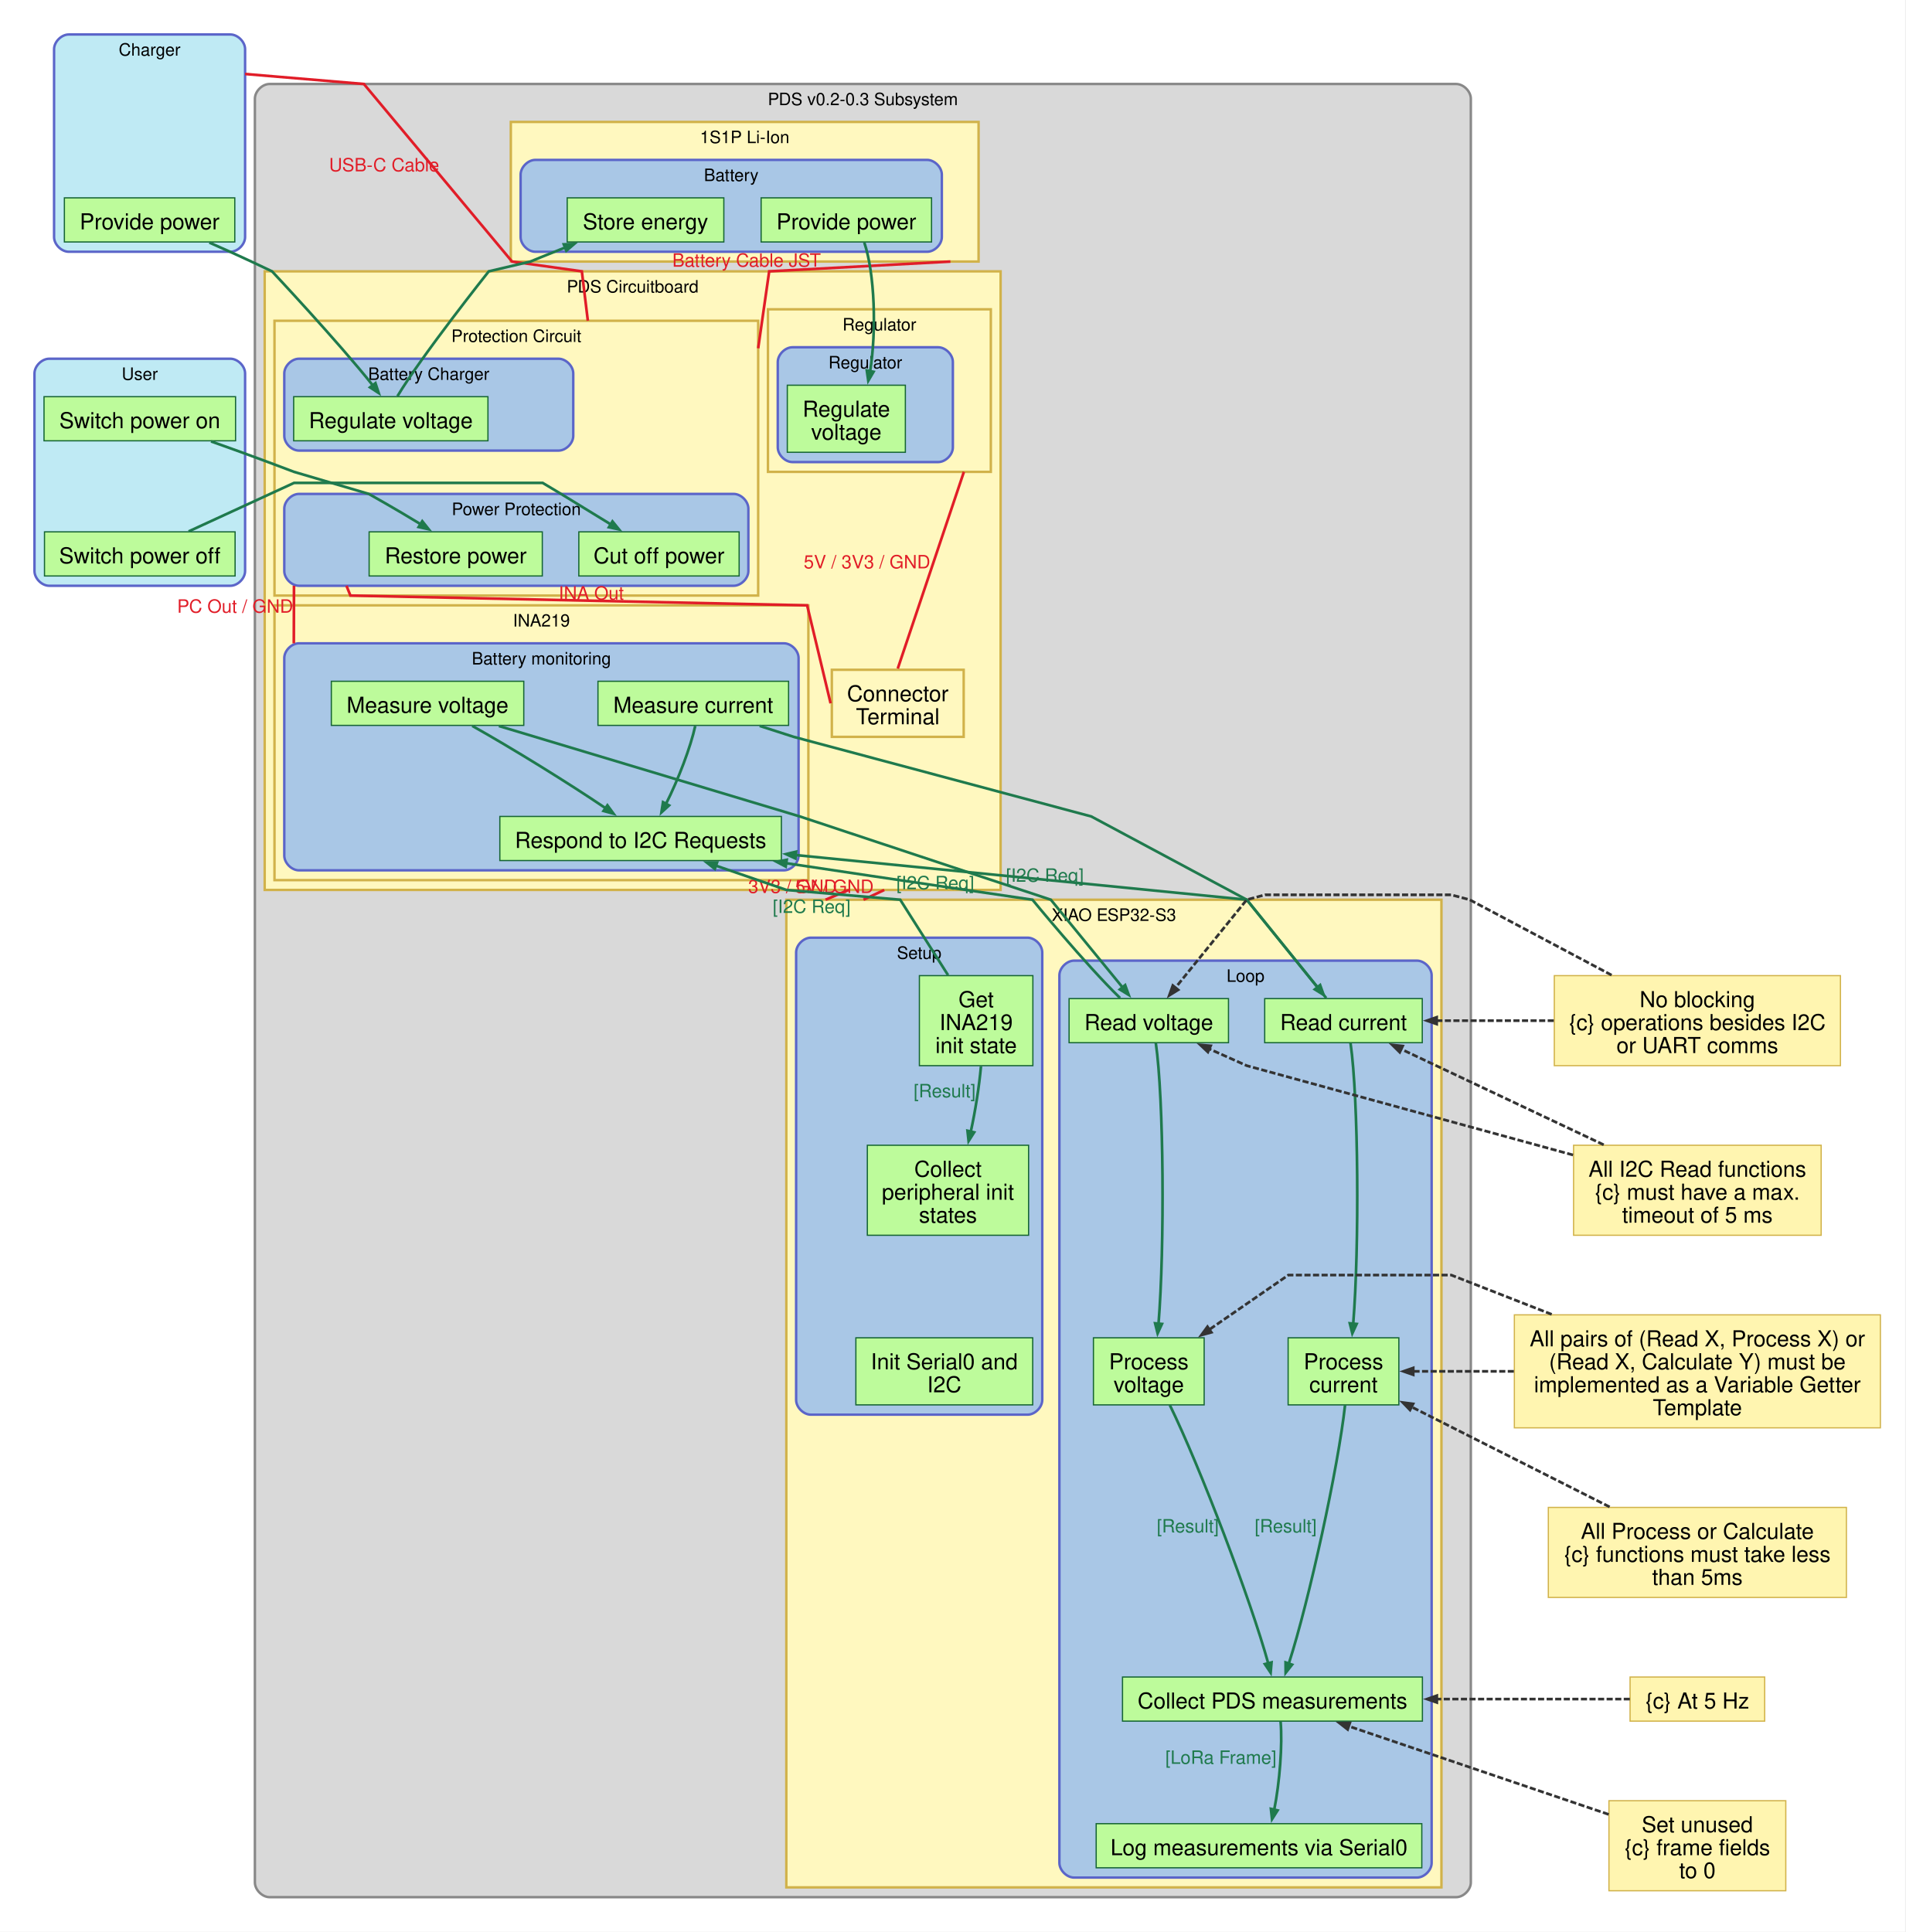
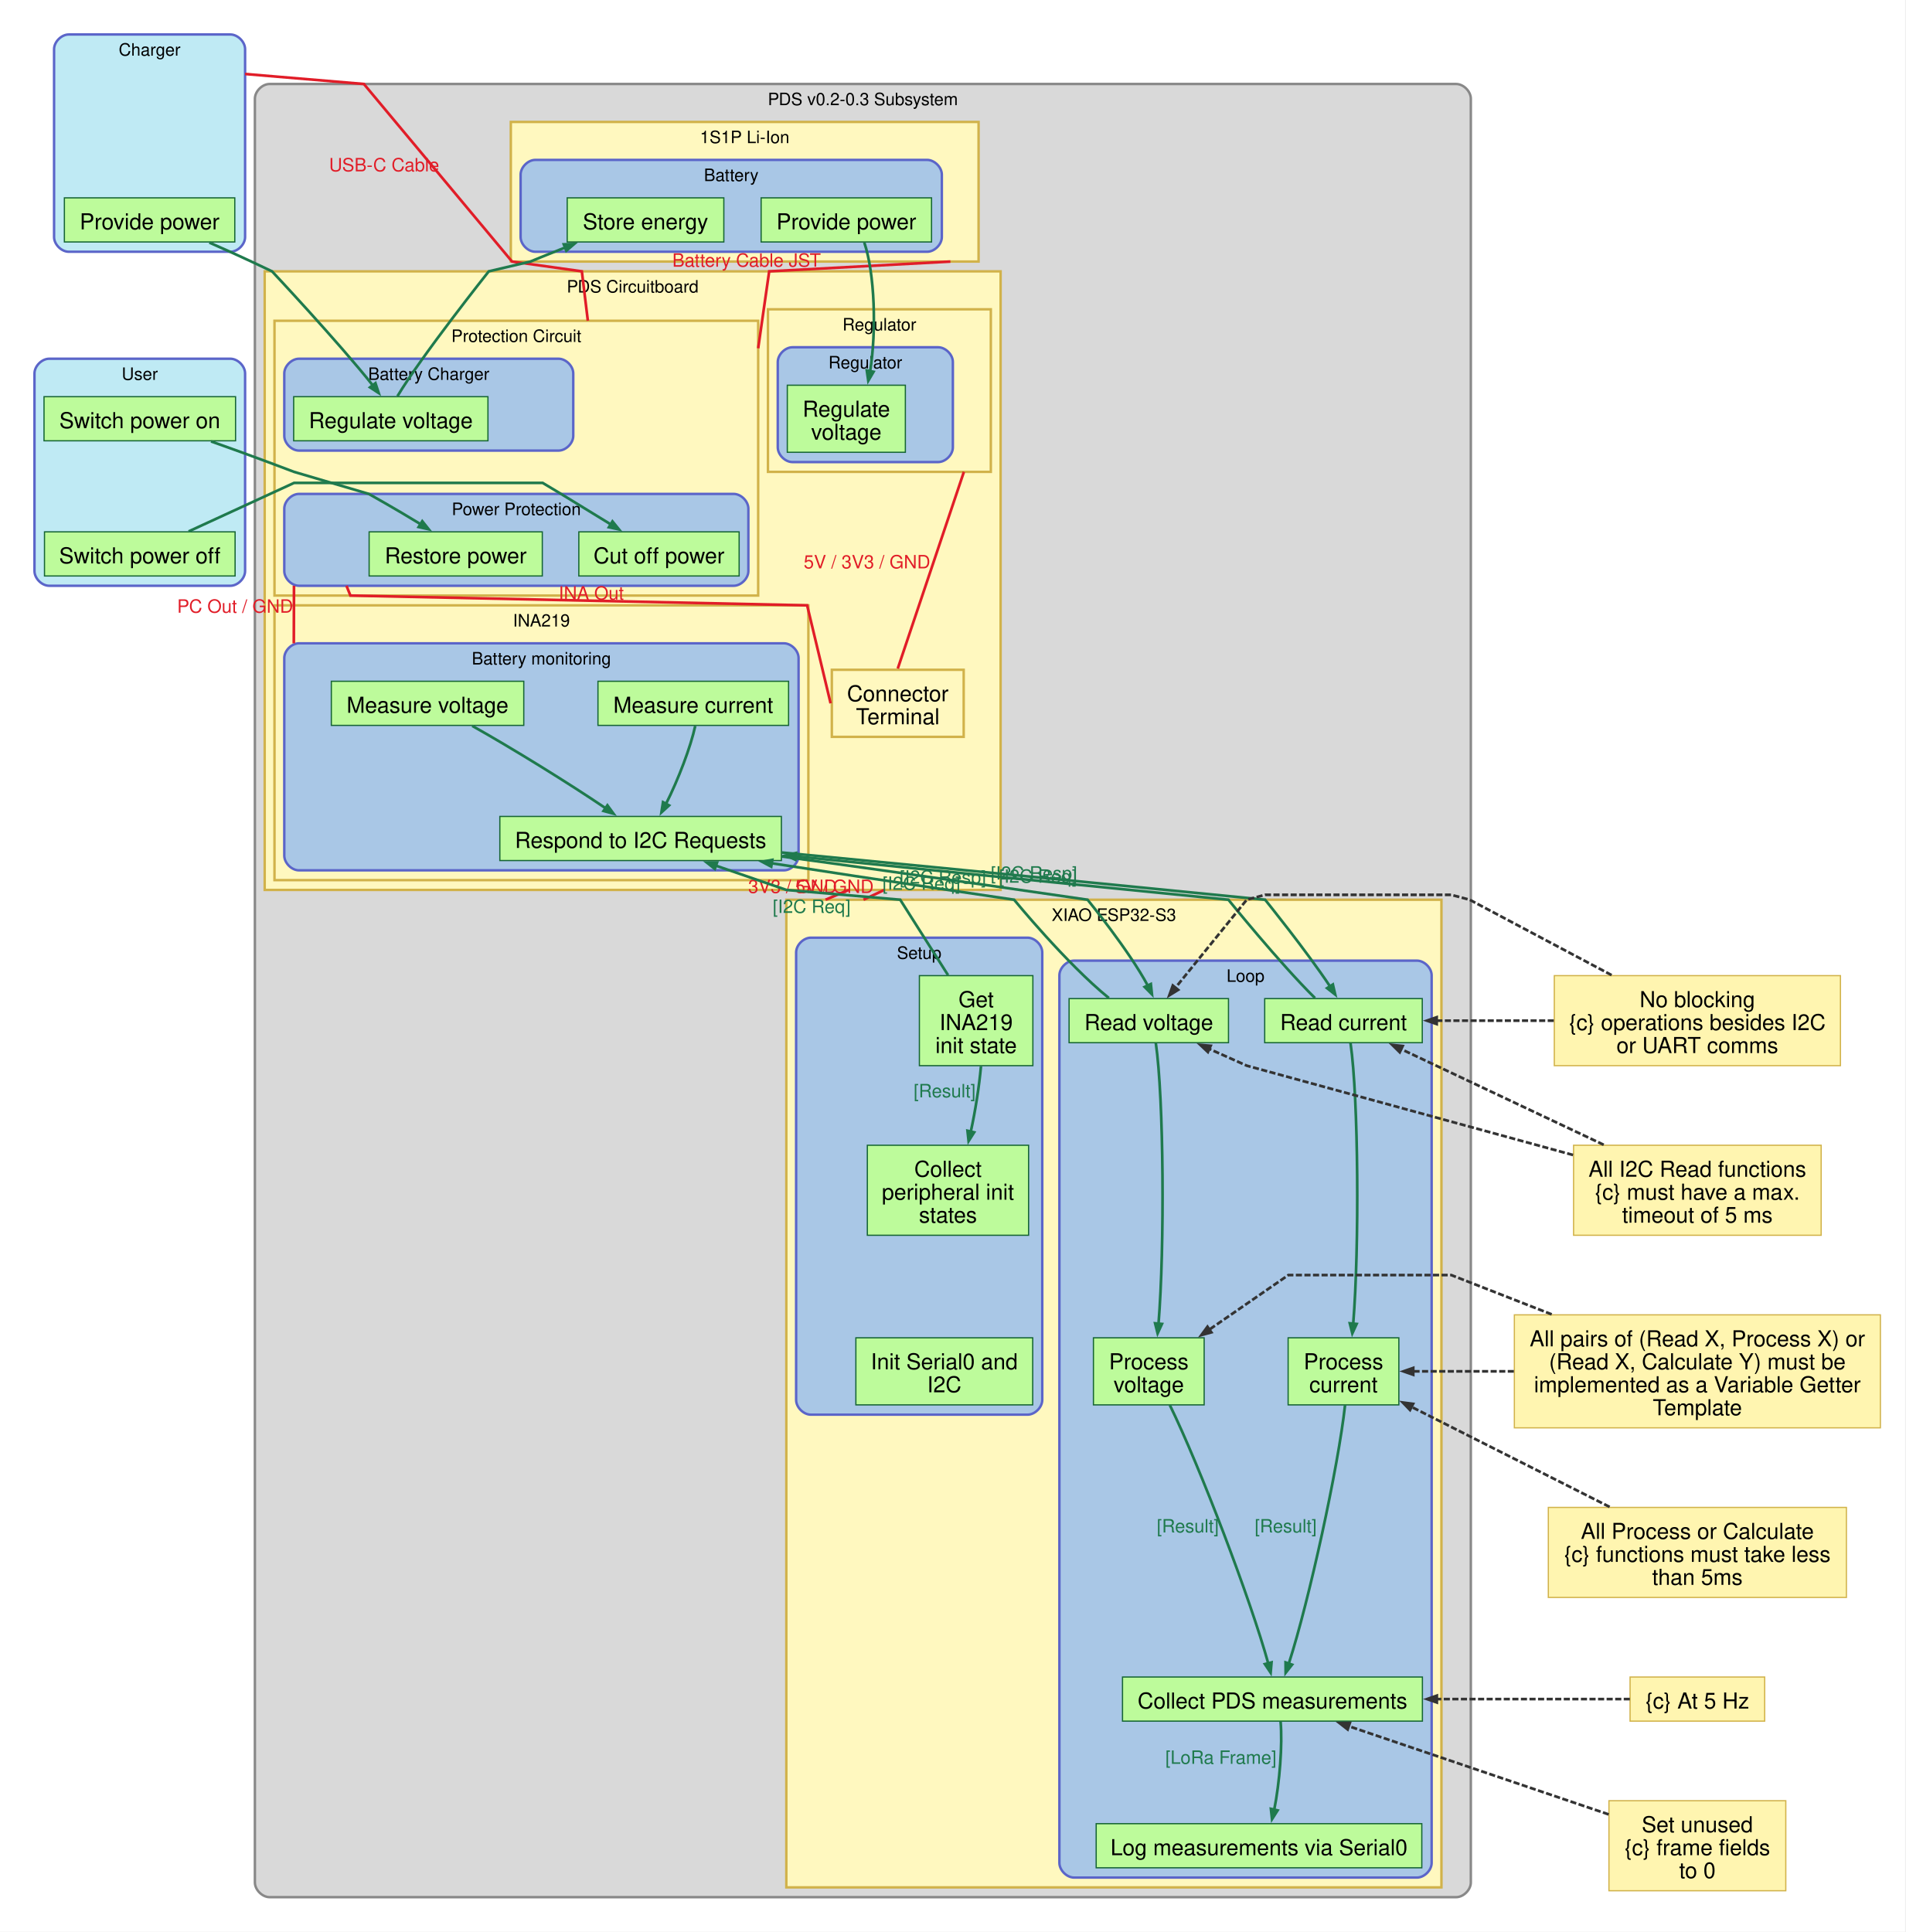
<svg xmlns="http://www.w3.org/2000/svg" width="1556pt" height="1578pt" viewBox="0.00 0.00 1556.00 1578.00">
  <g id="graph0" class="graph" transform="scale(1 1) rotate(0) translate(20.16 1557.55)">
    <polygon fill="white" stroke="none" points="-20.16,20.16 -20.16,-1557.55 1535.62,-1557.55 1535.62,20.16 -20.16,20.16" />
    <g id="clust1" class="cluster">
      <path fill="#bfeaf4" stroke="#5b65c9" stroke-width="2" d="M36,-1351.92C36,-1351.92 168,-1351.92 168,-1351.92 174,-1351.92 180,-1357.92 180,-1363.92 180,-1363.92 180,-1517.39 180,-1517.39 180,-1523.39 174,-1529.39 168,-1529.39 168,-1529.39 36,-1529.39 36,-1529.39 30,-1529.39 24,-1523.39 24,-1517.39 24,-1517.39 24,-1363.92 24,-1363.92 24,-1357.92 30,-1351.92 36,-1351.92" />
      <text xml:space="preserve" text-anchor="middle" x="102" y="-1512.09" font-family="Helvetica,sans-Serif" font-size="14.00">Charger</text>
    </g>
    <g id="clust2" class="cluster">
      <path fill="#bfeaf4" stroke="#5b65c9" stroke-width="2" d="M20,-1079.11C20,-1079.11 168,-1079.11 168,-1079.11 174,-1079.11 180,-1085.11 180,-1091.11 180,-1091.11 180,-1252.55 180,-1252.55 180,-1258.55 174,-1264.55 168,-1264.55 168,-1264.55 20,-1264.55 20,-1264.55 14,-1264.55 8,-1258.55 8,-1252.55 8,-1252.55 8,-1091.11 8,-1091.11 8,-1085.11 14,-1079.11 20,-1079.11" />
      <text xml:space="preserve" text-anchor="middle" x="94" y="-1247.25" font-family="Helvetica,sans-Serif" font-size="14.00">User</text>
    </g>
    <g id="clust3" class="cluster">
      <path fill="#d9d9d9" stroke="#888888" stroke-width="2" d="M200,-8C200,-8 1169,-8 1169,-8 1175,-8 1181,-14 1181,-20 1181,-20 1181,-1476.95 1181,-1476.95 1181,-1482.95 1175,-1488.95 1169,-1488.95 1169,-1488.95 200,-1488.95 200,-1488.95 194,-1488.95 188,-1482.95 188,-1476.95 188,-1476.95 188,-20 188,-20 188,-14 194,-8 200,-8" />
      <text xml:space="preserve" text-anchor="middle" x="684.5" y="-1471.65" font-family="Helvetica,sans-Serif" font-size="14.00">PDS v0.2-0.3 Subsystem</text>
    </g>
    <g id="clust4" class="cluster">
      <polygon fill="#fff8bf" stroke="#d1b24a" stroke-width="2" points="397,-1343.92 397,-1457.95 779,-1457.95 779,-1343.92 397,-1343.92" />
      <text xml:space="preserve" text-anchor="middle" x="588" y="-1440.65" font-family="Helvetica,sans-Serif" font-size="14.00">1S1P Li-Ion</text>
    </g>
    <g id="clust5" class="cluster">
      <path fill="#a9c7e6" stroke="#5b65c9" stroke-width="2" d="M417,-1351.92C417,-1351.92 737,-1351.92 737,-1351.92 743,-1351.92 749,-1357.92 749,-1363.92 749,-1363.92 749,-1414.95 749,-1414.95 749,-1420.95 743,-1426.95 737,-1426.95 737,-1426.95 417,-1426.95 417,-1426.95 411,-1426.95 405,-1420.95 405,-1414.95 405,-1414.95 405,-1363.92 405,-1363.92 405,-1357.92 411,-1351.92 417,-1351.92" />
      <text xml:space="preserve" text-anchor="middle" x="577" y="-1409.65" font-family="Helvetica,sans-Serif" font-size="14.00">Battery</text>
    </g>
    <g id="clust6" class="cluster">
      <polygon fill="#fff8bf" stroke="#d1b24a" stroke-width="2" points="196,-830.68 196,-1335.92 797,-1335.92 797,-830.68 196,-830.68" />
      <text xml:space="preserve" text-anchor="middle" x="496.5" y="-1318.62" font-family="Helvetica,sans-Serif" font-size="14.00">PDS Circuitboard</text>
    </g>
    <g id="clust7" class="cluster">
      <polygon fill="#fff8bf" stroke="#d1b24a" stroke-width="2" points="204,-1071.11 204,-1295.55 599,-1295.55 599,-1071.11 204,-1071.11" />
      <text xml:space="preserve" text-anchor="middle" x="401.5" y="-1278.25" font-family="Helvetica,sans-Serif" font-size="14.00">Protection Circuit</text>
    </g>
    <g id="clust8" class="cluster">
      <path fill="#a9c7e6" stroke="#5b65c9" stroke-width="2" d="M224,-1189.52C224,-1189.52 436,-1189.52 436,-1189.52 442,-1189.52 448,-1195.52 448,-1201.52 448,-1201.52 448,-1252.55 448,-1252.55 448,-1258.55 442,-1264.55 436,-1264.55 436,-1264.55 224,-1264.55 224,-1264.55 218,-1264.55 212,-1258.55 212,-1252.55 212,-1252.55 212,-1201.52 212,-1201.52 212,-1195.52 218,-1189.52 224,-1189.52" />
      <text xml:space="preserve" text-anchor="middle" x="330" y="-1247.25" font-family="Helvetica,sans-Serif" font-size="14.00">Battery Charger</text>
    </g>
    <g id="clust9" class="cluster">
      <path fill="#a9c7e6" stroke="#5b65c9" stroke-width="2" d="M224,-1079.11C224,-1079.11 579,-1079.11 579,-1079.11 585,-1079.11 591,-1085.11 591,-1091.11 591,-1091.11 591,-1142.14 591,-1142.14 591,-1148.14 585,-1154.14 579,-1154.14 579,-1154.14 224,-1154.14 224,-1154.14 218,-1154.14 212,-1148.14 212,-1142.14 212,-1142.14 212,-1091.11 212,-1091.11 212,-1085.11 218,-1079.11 224,-1079.11" />
      <text xml:space="preserve" text-anchor="middle" x="401.5" y="-1136.85" font-family="Helvetica,sans-Serif" font-size="14.00">Power Protection</text>
    </g>
    <g id="clust10" class="cluster">
      <polygon fill="#fff8bf" stroke="#d1b24a" stroke-width="2" points="607,-1172.14 607,-1304.92 789,-1304.92 789,-1172.14 607,-1172.14" />
      <text xml:space="preserve" text-anchor="middle" x="698" y="-1287.62" font-family="Helvetica,sans-Serif" font-size="14.00">Regulator</text>
    </g>
    <g id="clust11" class="cluster">
      <path fill="#a9c7e6" stroke="#5b65c9" stroke-width="2" d="M627,-1180.14C627,-1180.14 746,-1180.14 746,-1180.14 752,-1180.14 758,-1186.14 758,-1192.14 758,-1192.14 758,-1261.92 758,-1261.92 758,-1267.92 752,-1273.92 746,-1273.92 746,-1273.92 627,-1273.92 627,-1273.92 621,-1273.92 615,-1267.92 615,-1261.92 615,-1261.92 615,-1192.14 615,-1192.14 615,-1186.14 621,-1180.14 627,-1180.14" />
      <text xml:space="preserve" text-anchor="middle" x="686.5" y="-1256.62" font-family="Helvetica,sans-Serif" font-size="14.00">Regulator</text>
    </g>
    <g id="clust12" class="cluster">
      <polygon fill="#fff8bf" stroke="#d1b24a" stroke-width="2" points="204,-838.68 204,-1063.12 640,-1063.12 640,-838.68 204,-838.68" />
      <text xml:space="preserve" text-anchor="middle" x="422" y="-1045.82" font-family="Helvetica,sans-Serif" font-size="14.00">INA219</text>
    </g>
    <g id="clust13" class="cluster">
      <path fill="#a9c7e6" stroke="#5b65c9" stroke-width="2" d="M224,-846.68C224,-846.68 620,-846.68 620,-846.68 626,-846.68 632,-852.68 632,-858.68 632,-858.68 632,-1020.12 632,-1020.12 632,-1026.12 626,-1032.12 620,-1032.12 620,-1032.12 224,-1032.12 224,-1032.12 218,-1032.12 212,-1026.12 212,-1020.12 212,-1020.12 212,-858.68 212,-858.68 212,-852.68 218,-846.68 224,-846.68" />
      <text xml:space="preserve" text-anchor="middle" x="422" y="-1014.82" font-family="Helvetica,sans-Serif" font-size="14.00">Battery monitoring</text>
    </g>
    <g id="clust14" class="cluster">
      <polygon fill="#fff8bf" stroke="#d1b24a" stroke-width="2" points="622,-16 622,-822.68 1157,-822.68 1157,-16 622,-16" />
      <text xml:space="preserve" text-anchor="middle" x="889.5" y="-805.38" font-family="Helvetica,sans-Serif" font-size="14.00">XIAO ESP32-S3</text>
    </g>
    <g id="clust15" class="cluster">
      <path fill="#a9c7e6" stroke="#5b65c9" stroke-width="2" d="M642,-402.09C642,-402.09 819,-402.09 819,-402.09 825,-402.09 831,-408.09 831,-414.09 831,-414.09 831,-779.68 831,-779.68 831,-785.68 825,-791.68 819,-791.68 819,-791.68 642,-791.68 642,-791.68 636,-791.68 630,-785.68 630,-779.68 630,-779.68 630,-414.09 630,-414.09 630,-408.09 636,-402.09 642,-402.09" />
      <text xml:space="preserve" text-anchor="middle" x="730.5" y="-774.38" font-family="Helvetica,sans-Serif" font-size="14.00">Setup</text>
    </g>
    <g id="clust16" class="cluster">
      <path fill="#a9c7e6" stroke="#5b65c9" stroke-width="2" d="M857,-24C857,-24 1137,-24 1137,-24 1143,-24 1149,-30 1149,-36 1149,-36 1149,-760.93 1149,-760.93 1149,-766.93 1143,-772.93 1137,-772.93 1137,-772.93 857,-772.93 857,-772.93 851,-772.93 845,-766.93 845,-760.93 845,-760.93 845,-36 845,-36 845,-30 851,-24 857,-24" />
      <text xml:space="preserve" text-anchor="middle" x="997" y="-755.63" font-family="Helvetica,sans-Serif" font-size="14.00">Loop</text>
    </g>
    <g id="node2" class="node">
      <polygon fill="#bdfb9b" stroke="#166534" points="171.58,-1395.95 32.42,-1395.95 32.42,-1359.92 171.58,-1359.92 171.58,-1395.95" />
      <text xml:space="preserve" text-anchor="middle" x="102" y="-1370.21" font-family="Helvetica,sans-Serif" font-size="18.00">Provide power</text>
    </g>
    <g id="edge81" class="edge">
      <path fill="none" stroke="#e11d28" stroke-width="2.2" d="M180,-1497.12C202.86,-1495.19 277,-1488.95 277,-1488.95 277,-1488.95 398,-1343.92 398,-1343.92 398,-1343.92 455,-1335.92 455,-1335.92 455,-1335.92 457.21,-1317.76 459.91,-1295.55" />
      <text xml:space="preserve" text-anchor="middle" x="293.53" y="-1417.6" font-family="Helvetica,sans-Serif" font-size="15.00" fill="#e11d28">USB-C Cable</text>
    </g>
    <g id="node3" class="node">
      <polygon fill="#bdfb9b" stroke="#166534" points="172.21,-1233.55 15.79,-1233.55 15.79,-1197.52 172.21,-1197.52 172.21,-1233.55" />
      <text xml:space="preserve" text-anchor="middle" x="94" y="-1207.81" font-family="Helvetica,sans-Serif" font-size="18.00">Switch power on</text>
    </g>
    <g id="node13" class="node">
      <polygon fill="#bdfb9b" stroke="#166534" points="378.33,-1233.55 219.67,-1233.55 219.67,-1197.52 378.33,-1197.52 378.33,-1233.55" />
      <text xml:space="preserve" text-anchor="middle" x="299" y="-1207.81" font-family="Helvetica,sans-Serif" font-size="18.00">Regulate voltage</text>
    </g>
    <g id="edge63" class="edge">
      <path fill="none" stroke="#1f7a4d" stroke-width="2.2" d="M150.81,-1359.43C176.4,-1348.28 202,-1335.92 202,-1335.92 202,-1335.92 256.48,-1277.85 284.36,-1242.71" />
      <polygon fill="#1f7a4d" stroke="#1f7a4d" stroke-width="2.2" points="286.45,-1244.58 289.11,-1236.53 282.01,-1241.17 286.45,-1244.58" />
    </g>
    <g id="node4" class="node">
      <polygon fill="#bdfb9b" stroke="#166534" points="171.83,-1123.14 16.17,-1123.14 16.17,-1087.11 171.83,-1087.11 171.83,-1123.14" />
      <text xml:space="preserve" text-anchor="middle" x="94" y="-1097.4" font-family="Helvetica,sans-Serif" font-size="18.00">Switch power off</text>
    </g>
    <g id="node16" class="node">
      <polygon fill="#bdfb9b" stroke="#166534" points="422.71,-1123.14 281.29,-1123.14 281.29,-1087.11 422.71,-1087.11 422.71,-1123.14" />
      <text xml:space="preserve" text-anchor="middle" x="352" y="-1097.4" font-family="Helvetica,sans-Serif" font-size="18.00">Restore power</text>
    </g>
    <g id="edge64" class="edge">
      <path fill="none" stroke="#1f7a4d" stroke-width="2.2" d="M152.17,-1197.05C185.37,-1185.37 220,-1172.14 220,-1172.14 220,-1172.14 281,-1154.14 281,-1154.14 281,-1154.14 303.39,-1141.64 323.33,-1129.4" />
      <polygon fill="#1f7a4d" stroke="#1f7a4d" stroke-width="2.2" points="324.69,-1131.85 329.99,-1125.23 321.72,-1127.1 324.69,-1131.85" />
    </g>
    <g id="node17" class="node">
      <polygon fill="#bdfb9b" stroke="#166534" points="583.46,-1123.14 452.54,-1123.14 452.54,-1087.11 583.46,-1087.11 583.46,-1123.14" />
      <text xml:space="preserve" text-anchor="middle" x="518" y="-1097.4" font-family="Helvetica,sans-Serif" font-size="18.00">Cut off power</text>
    </g>
    <g id="edge65" class="edge">
      <path fill="none" stroke="#1f7a4d" stroke-width="2.2" d="M133.87,-1123.49C170.78,-1140.48 220,-1163.14 220,-1163.14 220,-1163.14 423,-1163.14 423,-1163.14 423,-1163.14 438,-1154.14 438,-1154.14 438,-1154.14 458.47,-1141.6 478.7,-1129.21" />
      <polygon fill="#1f7a4d" stroke="#1f7a4d" stroke-width="2.2" points="480.01,-1131.69 485.37,-1125.12 477.09,-1126.91 480.01,-1131.69" />
    </g>
    <g id="edge82" class="edge">
      <path fill="none" stroke="#e11d28" stroke-width="2.2" d="M756,-1343.92C756,-1343.92 608,-1335.92 608,-1335.92 608,-1335.92 603.41,-1303.86 599,-1273.07" />
      <text xml:space="preserve" text-anchor="middle" x="589.55" y="-1339.71" font-family="Helvetica,sans-Serif" font-size="15.00" fill="#e11d28">Battery Cable JST</text>
    </g>
    <g id="node7" class="node">
      <polygon fill="#bdfb9b" stroke="#166534" points="570.96,-1395.95 443.04,-1395.95 443.04,-1359.92 570.96,-1359.92 570.96,-1395.95" />
      <text xml:space="preserve" text-anchor="middle" x="507" y="-1370.21" font-family="Helvetica,sans-Serif" font-size="18.00">Store energy</text>
    </g>
    <g id="node8" class="node">
      <polygon fill="#bdfb9b" stroke="#166534" points="740.59,-1395.95 601.41,-1395.95 601.41,-1359.92 740.59,-1359.92 740.59,-1395.95" />
      <text xml:space="preserve" text-anchor="middle" x="671" y="-1370.21" font-family="Helvetica,sans-Serif" font-size="18.00">Provide power</text>
    </g>
    <g id="node20" class="node">
      <polygon fill="#bdfb9b" stroke="#166534" points="719.21,-1242.92 622.79,-1242.92 622.79,-1188.14 719.21,-1188.14 719.21,-1242.92" />
      <text xml:space="preserve" text-anchor="middle" x="671" y="-1217.18" font-family="Helvetica,sans-Serif" font-size="18.00">Regulate</text>
      <text xml:space="preserve" text-anchor="middle" x="671" y="-1198.43" font-family="Helvetica,sans-Serif" font-size="18.00">voltage</text>
    </g>
    <g id="edge67" class="edge">
      <path fill="none" stroke="#1f7a4d" stroke-width="2.2" d="M685.67,-1359.47C694.19,-1334.3 695.76,-1287.22 690.38,-1253.98" />
      <polygon fill="#1f7a4d" stroke="#1f7a4d" stroke-width="2.2" points="693.21,-1253.88 688.92,-1246.56 687.71,-1254.95 693.21,-1253.88" />
    </g>
    <g id="edge66" class="edge">
      <path fill="none" stroke="#1f7a4d" stroke-width="2.2" d="M304.39,-1233.9C324.16,-1267.01 379,-1335.92 379,-1335.92 379,-1335.92 413,-1343.92 413,-1343.92 413,-1343.92 425.51,-1349.15 441.51,-1355.45" />
      <polygon fill="#1f7a4d" stroke="#1f7a4d" stroke-width="2.2" points="440.28,-1357.97 448.75,-1358.26 442.31,-1352.75 440.28,-1357.97" />
    </g>
    <g id="edge83" class="edge">
      <path fill="none" stroke="#e11d28" stroke-width="2.2" d="M219.93,-1079.12C219.89,-1065.57 219.83,-1048.22 219.78,-1032.11" />
      <text xml:space="preserve" text-anchor="middle" x="171.85" y="-1057.11" font-family="Helvetica,sans-Serif" font-size="15.00" fill="#e11d28">PC Out / GND</text>
    </g>
    <g id="node21" class="node">
      <polygon fill="#fff8bf" stroke="#d1b24a" stroke-width="2" points="766.84,-1010.49 659.16,-1010.49 659.16,-955.71 766.84,-955.71 766.84,-1010.49" />
      <text xml:space="preserve" text-anchor="middle" x="713" y="-984.75" font-family="Helvetica,sans-Serif" font-size="18.00">Connector</text>
      <text xml:space="preserve" text-anchor="middle" x="713" y="-966" font-family="Helvetica,sans-Serif" font-size="18.00">Terminal</text>
    </g>
    <g id="edge84" class="edge">
      <path fill="none" stroke="#e11d28" stroke-width="2.2" d="M262.79,-1079.12C264.65,-1074.49 266,-1071.11 266,-1071.11 266,-1071.11 639,-1063.12 639,-1063.12 639,-1063.12 658.16,-983.1 658.16,-983.1" />
      <text xml:space="preserve" text-anchor="middle" x="462.69" y="-1067.83" font-family="Helvetica,sans-Serif" font-size="15.00" fill="#e11d28">INA Out</text>
    </g>
    <g id="node24" class="node">
      <polygon fill="#bdfb9b" stroke="#166534" points="407.58,-1001.11 250.42,-1001.11 250.42,-965.08 407.58,-965.08 407.58,-1001.11" />
      <text xml:space="preserve" text-anchor="middle" x="329" y="-975.37" font-family="Helvetica,sans-Serif" font-size="18.00">Measure voltage</text>
    </g>
    <g id="edge85" class="edge">
      <path fill="none" stroke="#e11d28" stroke-width="2.2" d="M767,-1172.15C747.09,-1112.92 713,-1011.49 713,-1011.49" />
      <text xml:space="preserve" text-anchor="middle" x="687.87" y="-1093.32" font-family="Helvetica,sans-Serif" font-size="15.00" fill="#e11d28">5V / 3V3 / GND</text>
    </g>
    <g id="node25" class="node">
      <polygon fill="#bdfb9b" stroke="#166534" points="623.84,-1001.11 468.17,-1001.11 468.17,-965.08 623.84,-965.08 623.84,-1001.11" />
      <text xml:space="preserve" text-anchor="middle" x="546" y="-975.37" font-family="Helvetica,sans-Serif" font-size="18.00">Measure current</text>
    </g>
    <g id="node37" class="node">
      <polygon fill="#bdfb9b" stroke="#166534" points="1141.46,-187.81 896.54,-187.81 896.54,-151.78 1141.46,-151.78 1141.46,-187.81" />
      <text xml:space="preserve" text-anchor="middle" x="1019" y="-162.07" font-family="Helvetica,sans-Serif" font-size="18.00">Collect PDS measurements</text>
    </g>
    <g id="node26" class="node">
      <polygon fill="#bdfb9b" stroke="#166534" points="617.96,-890.71 388.04,-890.71 388.04,-854.68 617.96,-854.68 617.96,-890.71" />
      <text xml:space="preserve" text-anchor="middle" x="503" y="-864.97" font-family="Helvetica,sans-Serif" font-size="18.00">Respond to I2C Requests</text>
    </g>
    <g id="edge86" class="edge">
      <path fill="none" stroke="#e11d28" stroke-width="2.2" d="M673,-830.68C673,-830.68 654,-822.68 654,-822.68" />
      <text xml:space="preserve" text-anchor="middle" x="627.12" y="-828.18" font-family="Helvetica,sans-Serif" font-size="15.00" fill="#e11d28">3V3 / GND</text>
    </g>
    <g id="edge87" class="edge">
      <path fill="none" stroke="#e11d28" stroke-width="2.2" d="M702,-830.68C702,-830.68 685,-822.68 685,-822.68" />
      <text xml:space="preserve" text-anchor="middle" x="661.25" y="-828.18" font-family="Helvetica,sans-Serif" font-size="15.00" fill="#e11d28">5V / GND</text>
    </g>
    <g id="node30" class="node">
      <polygon fill="#bdfb9b" stroke="#166534" points="823.34,-760.68 730.66,-760.68 730.66,-687.15 823.34,-687.15 823.34,-760.68" />
      <text xml:space="preserve" text-anchor="middle" x="777" y="-734.94" font-family="Helvetica,sans-Serif" font-size="18.00">Get</text>
      <text xml:space="preserve" text-anchor="middle" x="777" y="-716.19" font-family="Helvetica,sans-Serif" font-size="18.00">INA219</text>
      <text xml:space="preserve" text-anchor="middle" x="777" y="-697.44" font-family="Helvetica,sans-Serif" font-size="18.00">init state</text>
    </g>
    <g id="edge68" class="edge">
      <path fill="none" stroke="#1f7a4d" stroke-width="2.2" d="M365.48,-964.68C398.06,-946.43 444.6,-917.64 474.53,-897.34" />
      <polygon fill="#1f7a4d" stroke="#1f7a4d" stroke-width="2.2" points="475.89,-899.8 480.89,-892.96 472.71,-895.19 475.89,-899.8" />
    </g>
+     <g id="edge69" class="edge">
+       <path fill="none" stroke="#1f7a4d" stroke-width="2.2" d="M547.62,-964.68C543.88,-947.46 533.78,-920.84 523.67,-900.84" />
+       <polygon fill="#1f7a4d" stroke="#1f7a4d" stroke-width="2.2" points="526.24,-899.72 519.99,-894 521.31,-902.37 526.24,-899.72" />
+     </g>
    <g id="node33" class="node">
      <polygon fill="#bdfb9b" stroke="#166534" points="983.09,-741.93 852.91,-741.93 852.91,-705.9 983.09,-705.9 983.09,-741.93" />
      <text xml:space="preserve" text-anchor="middle" x="918" y="-716.19" font-family="Helvetica,sans-Serif" font-size="18.00">Read voltage</text>
    </g>
    <g id="edge79" class="edge">
-       <path fill="none" stroke="#1f7a4d" stroke-width="2.2" d="M387.25,-964.59C475.53,-938.05 633,-890.71 633,-890.71 633,-890.71 838,-822.68 838,-822.68 838,-822.68 873.06,-779.84 896.76,-750.87" />
-       <polygon fill="#1f7a4d" stroke="#1f7a4d" stroke-width="2.2" points="898.69,-752.93 901.59,-744.97 894.36,-749.39 898.69,-752.93" />
-     </g>
-     <g id="edge69" class="edge">
-       <path fill="none" stroke="#1f7a4d" stroke-width="2.2" d="M547.62,-964.68C543.88,-947.46 533.78,-920.84 523.67,-900.84" />
-       <polygon fill="#1f7a4d" stroke="#1f7a4d" stroke-width="2.2" points="526.24,-899.72 519.99,-894 521.31,-902.37 526.24,-899.72" />
+       <path fill="none" stroke="#1f7a4d" stroke-width="2.2" d="M617.99,-858.04C725.44,-843.54 868,-822.68 868,-822.68 868,-822.68 901.86,-781.3 917.26,-752.38" />
+       <polygon fill="#1f7a4d" stroke="#1f7a4d" stroke-width="2.2" points="919.68,-753.83 920.58,-745.4 914.62,-751.43 919.68,-753.83" />
+       <text xml:space="preserve" text-anchor="middle" x="749.87" y="-835.85" font-family="Helvetica,sans-Serif" font-size="15.00" fill="#1f7a4d">[I2C Resp]</text>
    </g>
    <g id="node34" class="node">
      <polygon fill="#bdfb9b" stroke="#166534" points="1141.34,-741.93 1012.66,-741.93 1012.66,-705.9 1141.34,-705.9 1141.34,-741.93" />
      <text xml:space="preserve" text-anchor="middle" x="1077" y="-716.19" font-family="Helvetica,sans-Serif" font-size="18.00">Read current</text>
    </g>
    <g id="edge80" class="edge">
-       <path fill="none" stroke="#1f7a4d" stroke-width="2.2" d="M600.24,-964.64C615.49,-959.74 628,-955.71 628,-955.71 628,-955.71 871,-890.71 871,-890.71 871,-890.71 998,-822.68 998,-822.68 998,-822.68 1032.62,-779.84 1056.02,-750.87" />
-       <polygon fill="#1f7a4d" stroke="#1f7a4d" stroke-width="2.2" points="1057.93,-752.97 1060.78,-744.98 1053.58,-749.45 1057.93,-752.97" />
+       <path fill="none" stroke="#1f7a4d" stroke-width="2.2" d="M618.39,-861.24C768.96,-846.85 1013,-822.68 1013,-822.68 1013,-822.68 1047.03,-780.57 1066.18,-751.63" />
+       <polygon fill="#1f7a4d" stroke="#1f7a4d" stroke-width="2.2" points="1068.33,-753.46 1070.25,-745.21 1063.6,-750.46 1068.33,-753.46" />
+       <text xml:space="preserve" text-anchor="middle" x="824.23" y="-839.14" font-family="Helvetica,sans-Serif" font-size="15.00" fill="#1f7a4d">[I2C Resp]</text>
    </g>
    <g id="edge76" class="edge">
      <path fill="none" stroke="#1f7a4d" stroke-width="2.2" d="M754.09,-761.04C736.43,-788.89 715,-822.68 715,-822.68 715,-822.68 622,-830.68 622,-830.68 622,-830.68 593.57,-840.48 564.5,-850.5" />
      <polygon fill="#1f7a4d" stroke="#1f7a4d" stroke-width="2.2" points="563.61,-847.84 556.96,-853.1 565.44,-853.14 563.61,-847.84" />
      <text xml:space="preserve" text-anchor="middle" x="642.69" y="-811.91" font-family="Helvetica,sans-Serif" font-size="15.00" fill="#1f7a4d">[I2C Req]</text>
    </g>
    <g id="node31" class="node">
      <polygon fill="#bdfb9b" stroke="#166534" points="819.84,-622.15 688.16,-622.15 688.16,-548.62 819.84,-548.62 819.84,-622.15" />
      <text xml:space="preserve" text-anchor="middle" x="754" y="-596.41" font-family="Helvetica,sans-Serif" font-size="18.00">Collect</text>
      <text xml:space="preserve" text-anchor="middle" x="754" y="-577.66" font-family="Helvetica,sans-Serif" font-size="18.00">peripheral init</text>
      <text xml:space="preserve" text-anchor="middle" x="754" y="-558.91" font-family="Helvetica,sans-Serif" font-size="18.00">states</text>
    </g>
    <g id="edge70" class="edge">
      <path fill="none" stroke="#1f7a4d" stroke-width="2.2" d="M780.96,-686.69C779.5,-670.2 776.4,-650.49 772.57,-632.92" />
      <polygon fill="#1f7a4d" stroke="#1f7a4d" stroke-width="2.2" points="775.39,-632.71 770.85,-625.55 769.94,-633.98 775.39,-632.71" />
      <text xml:space="preserve" text-anchor="middle" x="751.27" y="-661.3" font-family="Helvetica,sans-Serif" font-size="15.00" fill="#1f7a4d">[Result]</text>
    </g>
    <g id="node32" class="node">
      <polygon fill="#bdfb9b" stroke="#166534" points="823.21,-464.87 678.79,-464.87 678.79,-410.09 823.21,-410.09 823.21,-464.87" />
      <text xml:space="preserve" text-anchor="middle" x="751" y="-439.13" font-family="Helvetica,sans-Serif" font-size="18.00">Init Serial0 and</text>
      <text xml:space="preserve" text-anchor="middle" x="751" y="-420.38" font-family="Helvetica,sans-Serif" font-size="18.00">I2C</text>
    </g>
    <g id="edge77" class="edge">
-       <path fill="none" stroke="#1f7a4d" stroke-width="2.2" d="M894.54,-742.39C865.69,-770.51 823,-822.68 823,-822.68 823,-822.68 712.87,-838.79 621.72,-852.54" />
-       <polygon fill="#1f7a4d" stroke="#1f7a4d" stroke-width="2.2" points="621.49,-849.75 614,-853.71 622.33,-855.28 621.49,-849.75" />
-       <text xml:space="preserve" text-anchor="middle" x="743.67" y="-831.22" font-family="Helvetica,sans-Serif" font-size="15.00" fill="#1f7a4d">[I2C Req]</text>
+       <path fill="none" stroke="#1f7a4d" stroke-width="2.2" d="M885.39,-742.39C850.69,-770.51 808,-822.68 808,-822.68 808,-822.68 698.31,-838.73 610.09,-852.46" />
+       <polygon fill="#1f7a4d" stroke="#1f7a4d" stroke-width="2.2" points="609.66,-849.69 602.19,-853.69 610.52,-855.23 609.66,-849.69" />
+       <text xml:space="preserve" text-anchor="middle" x="732.31" y="-830.77" font-family="Helvetica,sans-Serif" font-size="15.00" fill="#1f7a4d">[I2C Req]</text>
    </g>
    <g id="node35" class="node">
      <polygon fill="#bdfb9b" stroke="#166534" points="963.21,-464.87 872.79,-464.87 872.79,-410.09 963.21,-410.09 963.21,-464.87" />
      <text xml:space="preserve" text-anchor="middle" x="918" y="-439.13" font-family="Helvetica,sans-Serif" font-size="18.00">Process</text>
      <text xml:space="preserve" text-anchor="middle" x="918" y="-420.38" font-family="Helvetica,sans-Serif" font-size="18.00">voltage</text>
    </g>
    <g id="edge71" class="edge">
      <path fill="none" stroke="#1f7a4d" stroke-width="2.2" d="M923.75,-705.55C930.26,-660.45 930.99,-538.79 925.95,-476.44" />
      <polygon fill="#1f7a4d" stroke="#1f7a4d" stroke-width="2.2" points="928.74,-476.19 925.21,-468.48 923.16,-476.71 928.74,-476.19" />
    </g>
    <g id="edge78" class="edge">
-       <path fill="none" stroke="#1f7a4d" stroke-width="2.2" d="M1062.88,-742.39C1040.15,-770.51 998,-822.68 998,-822.68 998,-822.68 775.95,-844.67 629.29,-859.19" />
-       <polygon fill="#1f7a4d" stroke="#1f7a4d" stroke-width="2.2" points="629.43,-856.36 621.74,-859.94 629.98,-861.93 629.43,-856.36" />
-       <text xml:space="preserve" text-anchor="middle" x="833.13" y="-837.35" font-family="Helvetica,sans-Serif" font-size="15.00" fill="#1f7a4d">[I2C Req]</text>
+       <path fill="none" stroke="#1f7a4d" stroke-width="2.2" d="M1053.72,-742.39C1025.15,-770.51 983,-822.68 983,-822.68 983,-822.68 771.68,-843.61 629.37,-858.11" />
+       <polygon fill="#1f7a4d" stroke="#1f7a4d" stroke-width="2.2" points="629.38,-855.3 621.7,-858.89 629.94,-860.87 629.38,-855.3" />
+       <text xml:space="preserve" text-anchor="middle" x="827.54" y="-836.56" font-family="Helvetica,sans-Serif" font-size="15.00" fill="#1f7a4d">[I2C Req]</text>
    </g>
    <g id="node36" class="node">
      <polygon fill="#bdfb9b" stroke="#166534" points="1122.21,-464.87 1031.79,-464.87 1031.79,-410.09 1122.21,-410.09 1122.21,-464.87" />
      <text xml:space="preserve" text-anchor="middle" x="1077" y="-439.13" font-family="Helvetica,sans-Serif" font-size="18.00">Process</text>
      <text xml:space="preserve" text-anchor="middle" x="1077" y="-420.38" font-family="Helvetica,sans-Serif" font-size="18.00">current</text>
    </g>
    <g id="edge72" class="edge">
      <path fill="none" stroke="#1f7a4d" stroke-width="2.2" d="M1082.75,-705.55C1089.26,-660.45 1089.99,-538.79 1084.95,-476.44" />
      <polygon fill="#1f7a4d" stroke="#1f7a4d" stroke-width="2.2" points="1087.74,-476.19 1084.21,-468.48 1082.16,-476.71 1087.74,-476.19" />
    </g>
    <g id="node41" class="node">
      <polygon fill="#fff5b0" stroke="#d1b24a" points="1515.46,-483.62 1216.54,-483.62 1216.54,-391.34 1515.46,-391.34 1515.46,-483.62" />
      <text xml:space="preserve" text-anchor="middle" x="1366" y="-457.88" font-family="Helvetica,sans-Serif" font-size="18.00">All pairs of (Read X, Process X) or</text>
      <text xml:space="preserve" text-anchor="middle" x="1366" y="-439.13" font-family="Helvetica,sans-Serif" font-size="18.00">(Read X, Calculate Y) must be</text>
      <text xml:space="preserve" text-anchor="middle" x="1366" y="-420.38" font-family="Helvetica,sans-Serif" font-size="18.00">implemented as a Variable Getter</text>
      <text xml:space="preserve" text-anchor="middle" x="1366" y="-401.63" font-family="Helvetica,sans-Serif" font-size="18.00">Template</text>
    </g>
    <g id="edge73" class="edge">
      <path fill="none" stroke="#1f7a4d" stroke-width="2.2" d="M935.13,-410.03C959.8,-359.64 1001.42,-250.28 1015.61,-198.74" />
      <polygon fill="#1f7a4d" stroke="#1f7a4d" stroke-width="2.2" points="1018.24,-199.76 1017.51,-191.32 1012.81,-198.37 1018.24,-199.76" />
      <text xml:space="preserve" text-anchor="middle" x="949.87" y="-305.89" font-family="Helvetica,sans-Serif" font-size="15.00" fill="#1f7a4d">[Result]</text>
    </g>
    <g id="edge74" class="edge">
      <path fill="none" stroke="#1f7a4d" stroke-width="2.2" d="M1078.3,-410.03C1072.81,-359.64 1048.99,-250.28 1032.33,-198.74" />
      <polygon fill="#1f7a4d" stroke="#1f7a4d" stroke-width="2.2" points="1035.01,-197.9 1029.77,-191.24 1029.71,-199.72 1035.01,-197.9" />
      <text xml:space="preserve" text-anchor="middle" x="1029.82" y="-305.89" font-family="Helvetica,sans-Serif" font-size="15.00" fill="#1f7a4d">[Result]</text>
    </g>
    <g id="node38" class="node">
      <polygon fill="#bdfb9b" stroke="#166534" points="1140.96,-68.03 875.04,-68.03 875.04,-32 1140.96,-32 1140.96,-68.03" />
      <text xml:space="preserve" text-anchor="middle" x="1008" y="-42.29" font-family="Helvetica,sans-Serif" font-size="18.00">Log measurements via Serial0</text>
    </g>
    <g id="edge75" class="edge">
      <path fill="none" stroke="#1f7a4d" stroke-width="2.2" d="M1025.64,-151.42C1027.26,-132.45 1024.9,-101.81 1020.43,-79.35" />
      <polygon fill="#1f7a4d" stroke="#1f7a4d" stroke-width="2.2" points="1023.19,-78.87 1018.65,-71.71 1017.73,-80.13 1023.19,-78.87" />
      <text xml:space="preserve" text-anchor="middle" x="976.91" y="-116.89" font-family="Helvetica,sans-Serif" font-size="15.00" fill="#1f7a4d">[LoRa Frame]</text>
    </g>
    <g id="node39" class="node">
      <polygon fill="#fff5b0" stroke="#d1b24a" points="1482.84,-760.68 1249.16,-760.68 1249.16,-687.15 1482.84,-687.15 1482.84,-760.68" />
      <text xml:space="preserve" text-anchor="middle" x="1366" y="-734.94" font-family="Helvetica,sans-Serif" font-size="18.00">No blocking</text>
      <text xml:space="preserve" text-anchor="middle" x="1366" y="-716.19" font-family="Helvetica,sans-Serif" font-size="18.00">{c} operations besides I2C</text>
      <text xml:space="preserve" text-anchor="middle" x="1366" y="-697.44" font-family="Helvetica,sans-Serif" font-size="18.00">or UART comms</text>
    </g>
    <g id="edge88" class="edge">
      <path fill="none" stroke="#333333" stroke-width="2.2" stroke-dasharray="5,2" d="M1295.95,-761.11C1243.22,-789.11 1180,-822.68 1180,-822.68 1180,-822.68 1165,-826.68 1165,-826.68 1165,-826.68 1013,-826.68 1013,-826.68 1013,-826.68 998,-822.68 998,-822.68 998,-822.68 963.32,-779.86 939.62,-750.61" />
      <polygon fill="#333333" stroke="#333333" stroke-width="2.2" points="941.98,-749.07 934.77,-744.62 937.63,-752.6 941.98,-749.07" />
    </g>
    <g id="edge89" class="edge">
      <path fill="none" stroke="#333333" stroke-width="2.2" stroke-dasharray="5,2" d="M1248.76,-723.91C1220.43,-723.91 1173.33,-723.91 1173.33,-723.91 1173.33,-723.91 1164.89,-723.91 1153,-723.91" />
      <polygon fill="#333333" stroke="#333333" stroke-width="2.2" points="1153.12,-721.12 1145.12,-723.92 1153.12,-726.72 1153.12,-721.12" />
    </g>
    <g id="node40" class="node">
      <polygon fill="#fff5b0" stroke="#d1b24a" points="1467.09,-622.15 1264.91,-622.15 1264.91,-548.62 1467.09,-548.62 1467.09,-622.15" />
      <text xml:space="preserve" text-anchor="middle" x="1366" y="-596.41" font-family="Helvetica,sans-Serif" font-size="18.00">All I2C Read functions</text>
      <text xml:space="preserve" text-anchor="middle" x="1366" y="-577.66" font-family="Helvetica,sans-Serif" font-size="18.00">{c} must have a max.</text>
      <text xml:space="preserve" text-anchor="middle" x="1366" y="-558.91" font-family="Helvetica,sans-Serif" font-size="18.00">timeout of 5 ms</text>
    </g>
    <g id="edge90" class="edge">
      <path fill="none" stroke="#333333" stroke-width="2.2" stroke-dasharray="5,2" d="M1264.47,-614.19C1155.54,-644.01 998,-687.15 998,-687.15 998,-687.15 983.58,-693.59 966.99,-701.01" />
      <polygon fill="#333333" stroke="#333333" stroke-width="2.2" points="966.26,-698.27 960.1,-704.09 968.55,-703.38 966.26,-698.27" />
    </g>
    <g id="edge91" class="edge">
      <path fill="none" stroke="#333333" stroke-width="2.2" stroke-dasharray="5,2" d="M1289.51,-622.52C1236.88,-647.38 1168.67,-679.61 1123.91,-700.75" />
      <polygon fill="#333333" stroke="#333333" stroke-width="2.2" points="1122.94,-698.11 1116.91,-704.06 1125.34,-703.18 1122.94,-698.11" />
    </g>
    <g id="edge92" class="edge">
      <path fill="none" stroke="#333333" stroke-width="2.2" stroke-dasharray="5,2" d="M1247.04,-484.02C1203.64,-501 1165,-516.12 1165,-516.12 1165,-516.12 1032,-516.12 1032,-516.12 1032,-516.12 998.05,-492.7 967.2,-471.42" />
      <polygon fill="#333333" stroke="#333333" stroke-width="2.2" points="969.11,-469.33 960.93,-467.1 965.93,-473.94 969.11,-469.33" />
    </g>
    <g id="edge93" class="edge">
      <path fill="none" stroke="#333333" stroke-width="2.2" stroke-dasharray="5,2" d="M1216.15,-437.48C1193.97,-437.48 1173.33,-437.48 1173.33,-437.48 1173.33,-437.48 1154.62,-437.48 1133.69,-437.48" />
      <polygon fill="#333333" stroke="#333333" stroke-width="2.2" points="1133.96,-434.68 1125.96,-437.48 1133.96,-440.28 1133.96,-434.68" />
    </g>
    <g id="node42" class="node">
      <polygon fill="#fff5b0" stroke="#d1b24a" points="1487.71,-326.34 1244.29,-326.34 1244.29,-252.81 1487.71,-252.81 1487.71,-326.34" />
      <text xml:space="preserve" text-anchor="middle" x="1366" y="-300.6" font-family="Helvetica,sans-Serif" font-size="18.00">All Process or Calculate</text>
      <text xml:space="preserve" text-anchor="middle" x="1366" y="-281.85" font-family="Helvetica,sans-Serif" font-size="18.00">{c} functions must take less</text>
      <text xml:space="preserve" text-anchor="middle" x="1366" y="-263.1" font-family="Helvetica,sans-Serif" font-size="18.00">than 5ms</text>
    </g>
    <g id="edge94" class="edge">
      <path fill="none" stroke="#333333" stroke-width="2.2" stroke-dasharray="5,2" d="M1294.35,-326.75C1244.36,-351.99 1178.61,-385.18 1132.57,-408.43" />
      <polygon fill="#333333" stroke="#333333" stroke-width="2.2" points="1131.33,-405.92 1125.45,-412.02 1133.85,-410.92 1131.33,-405.92" />
    </g>
    <g id="node43" class="node">
      <polygon fill="#fff5b0" stroke="#d1b24a" points="1420.96,-187.81 1311.04,-187.81 1311.04,-151.78 1420.96,-151.78 1420.96,-187.81" />
      <text xml:space="preserve" text-anchor="middle" x="1366" y="-162.07" font-family="Helvetica,sans-Serif" font-size="18.00">{c} At 5 Hz</text>
    </g>
    <g id="edge95" class="edge">
      <path fill="none" stroke="#333333" stroke-width="2.2" stroke-dasharray="5,2" d="M1310.88,-169.8C1281.09,-169.8 1250.33,-169.8 1250.33,-169.8 1250.33,-169.8 1185.56,-169.8 1152.96,-169.8" />
      <polygon fill="#333333" stroke="#333333" stroke-width="2.2" points="1153.23,-167 1145.23,-169.8 1153.23,-172.6 1153.23,-167" />
    </g>
    <g id="node44" class="node">
      <polygon fill="#fff5b0" stroke="#d1b24a" points="1438.21,-86.78 1293.79,-86.78 1293.79,-13.25 1438.21,-13.25 1438.21,-86.78" />
      <text xml:space="preserve" text-anchor="middle" x="1366" y="-61.04" font-family="Helvetica,sans-Serif" font-size="18.00">Set unused</text>
      <text xml:space="preserve" text-anchor="middle" x="1366" y="-42.29" font-family="Helvetica,sans-Serif" font-size="18.00">{c} frame fields</text>
      <text xml:space="preserve" text-anchor="middle" x="1366" y="-23.54" font-family="Helvetica,sans-Serif" font-size="18.00">to 0</text>
    </g>
    <g id="edge96" class="edge">
      <path fill="none" stroke="#333333" stroke-width="2.2" stroke-dasharray="5,2" d="M1293.59,-75.59C1230.69,-96.94 1140.59,-127.53 1080.97,-147.76" />
      <polygon fill="#333333" stroke="#333333" stroke-width="2.2" points="1080.4,-145 1073.73,-150.22 1082.2,-150.3 1080.4,-145" />
    </g>
  </g>
</svg>
